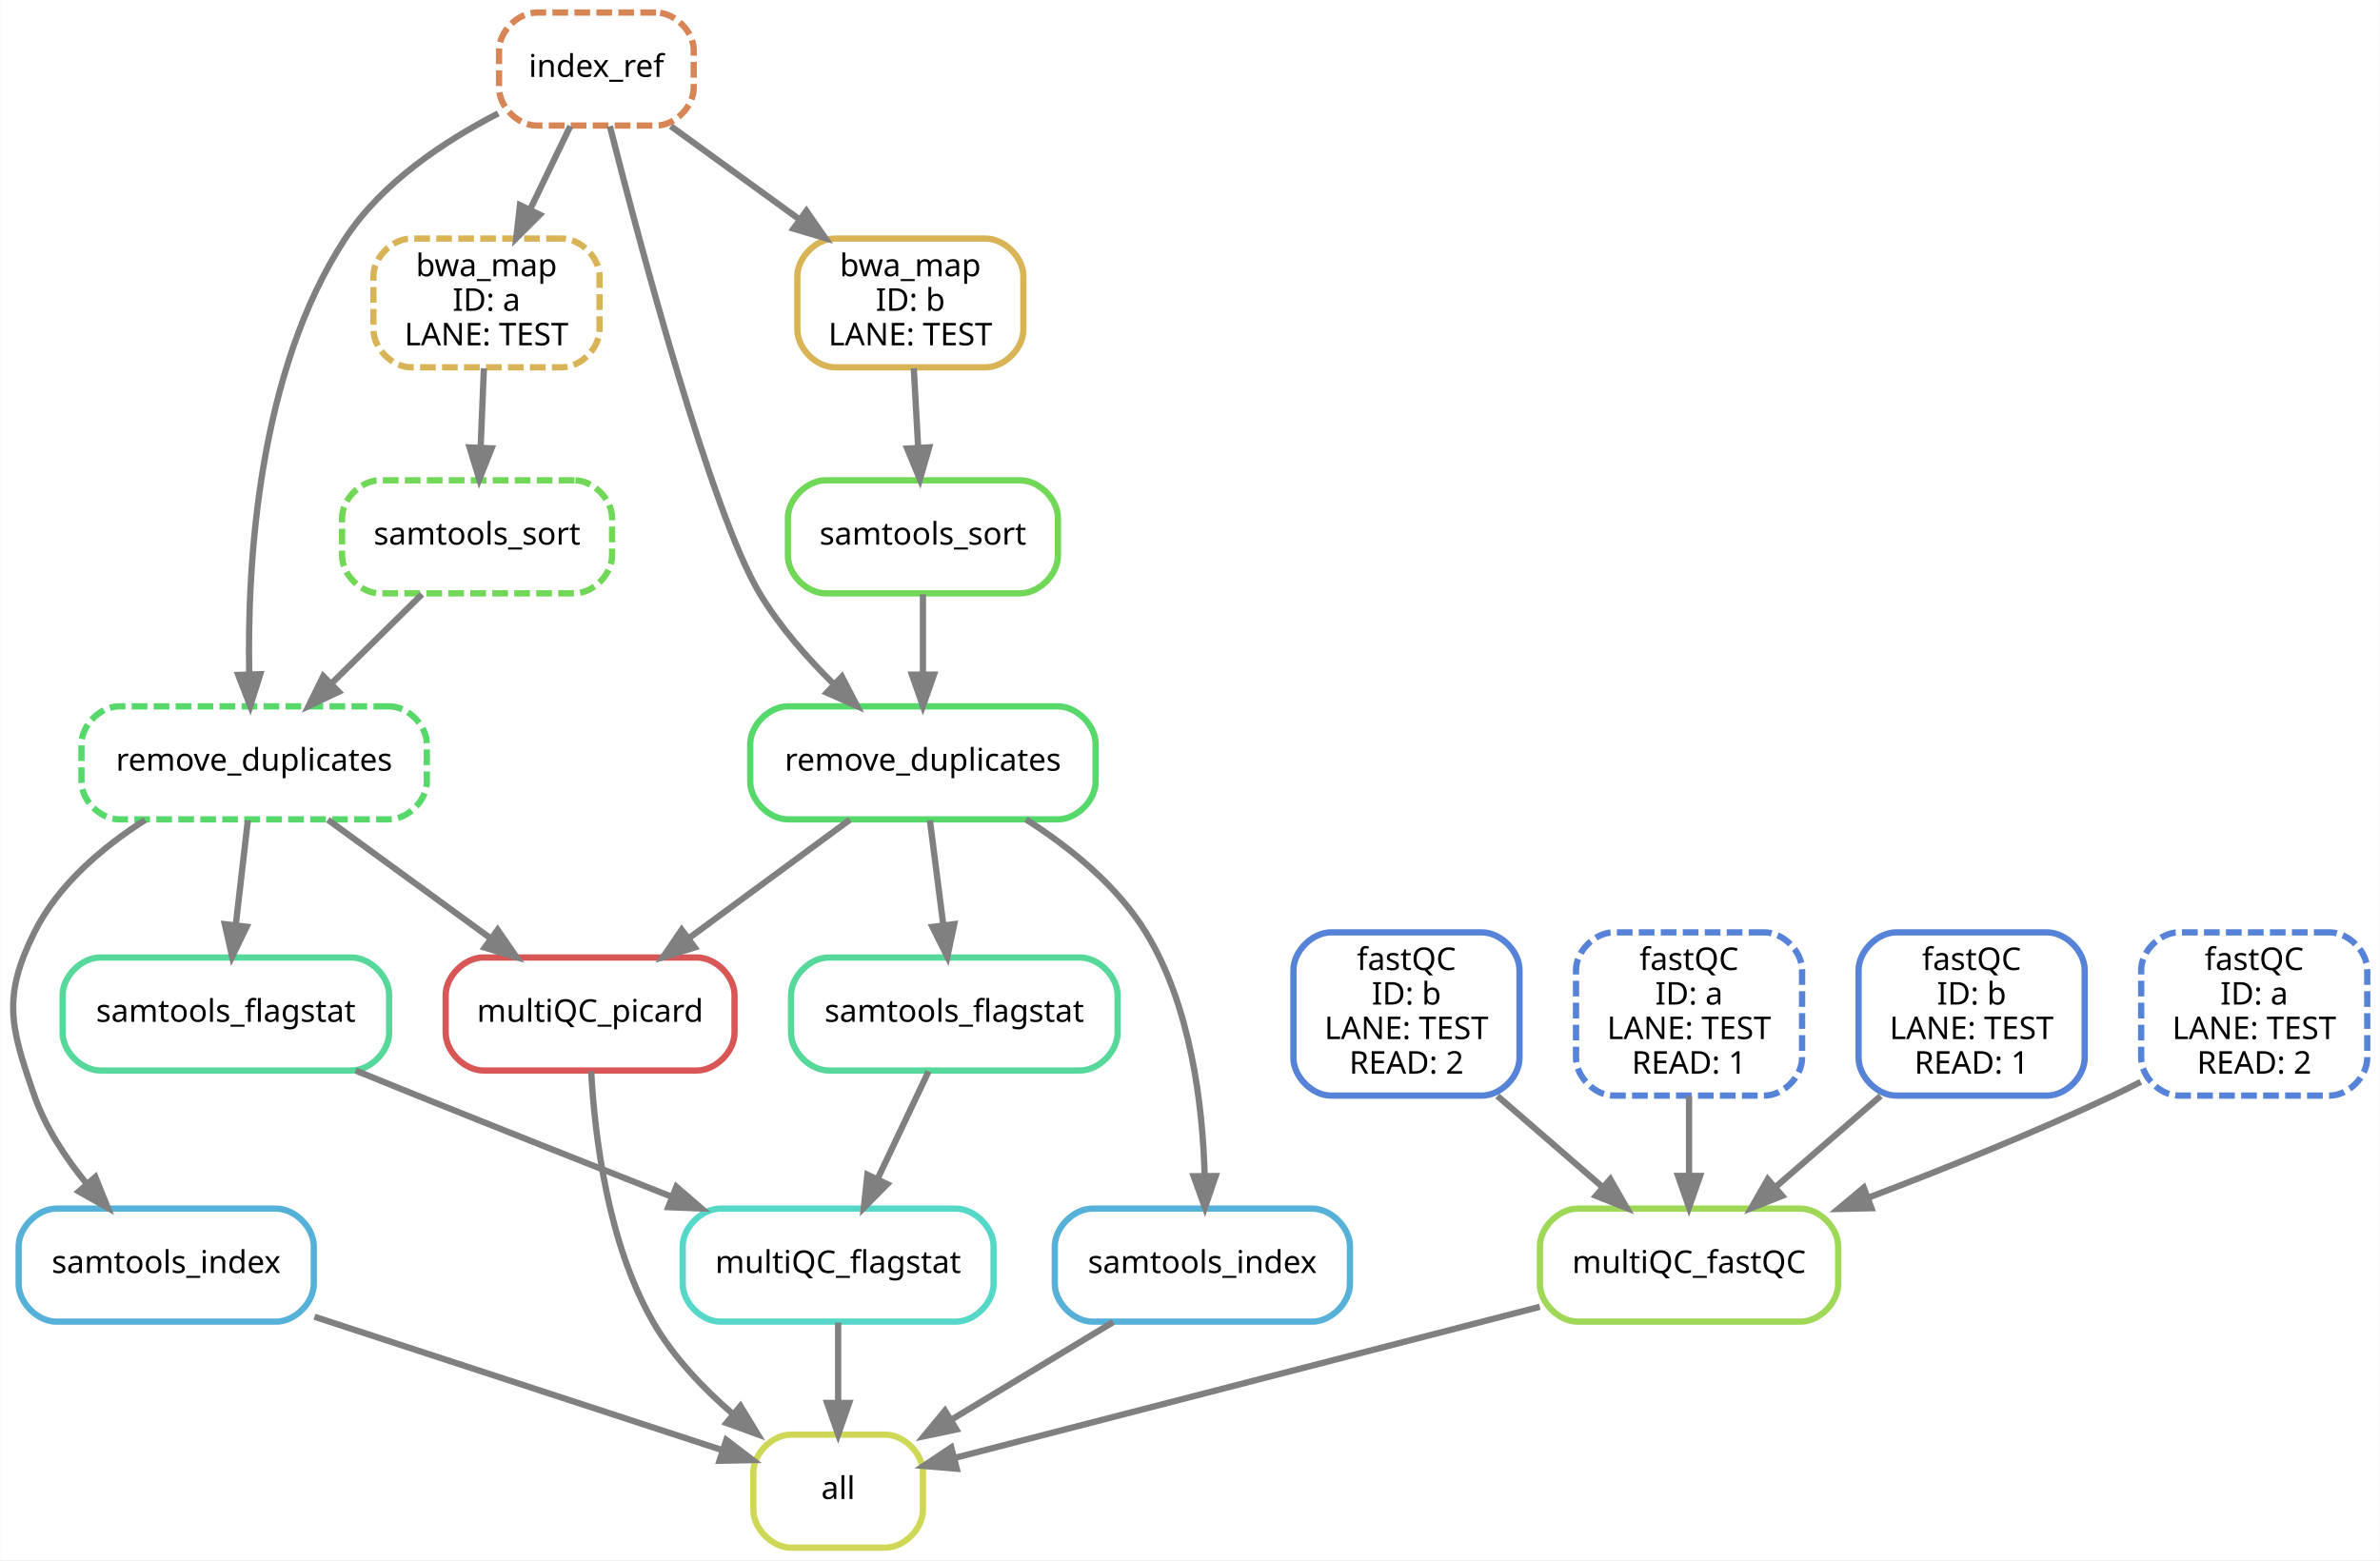
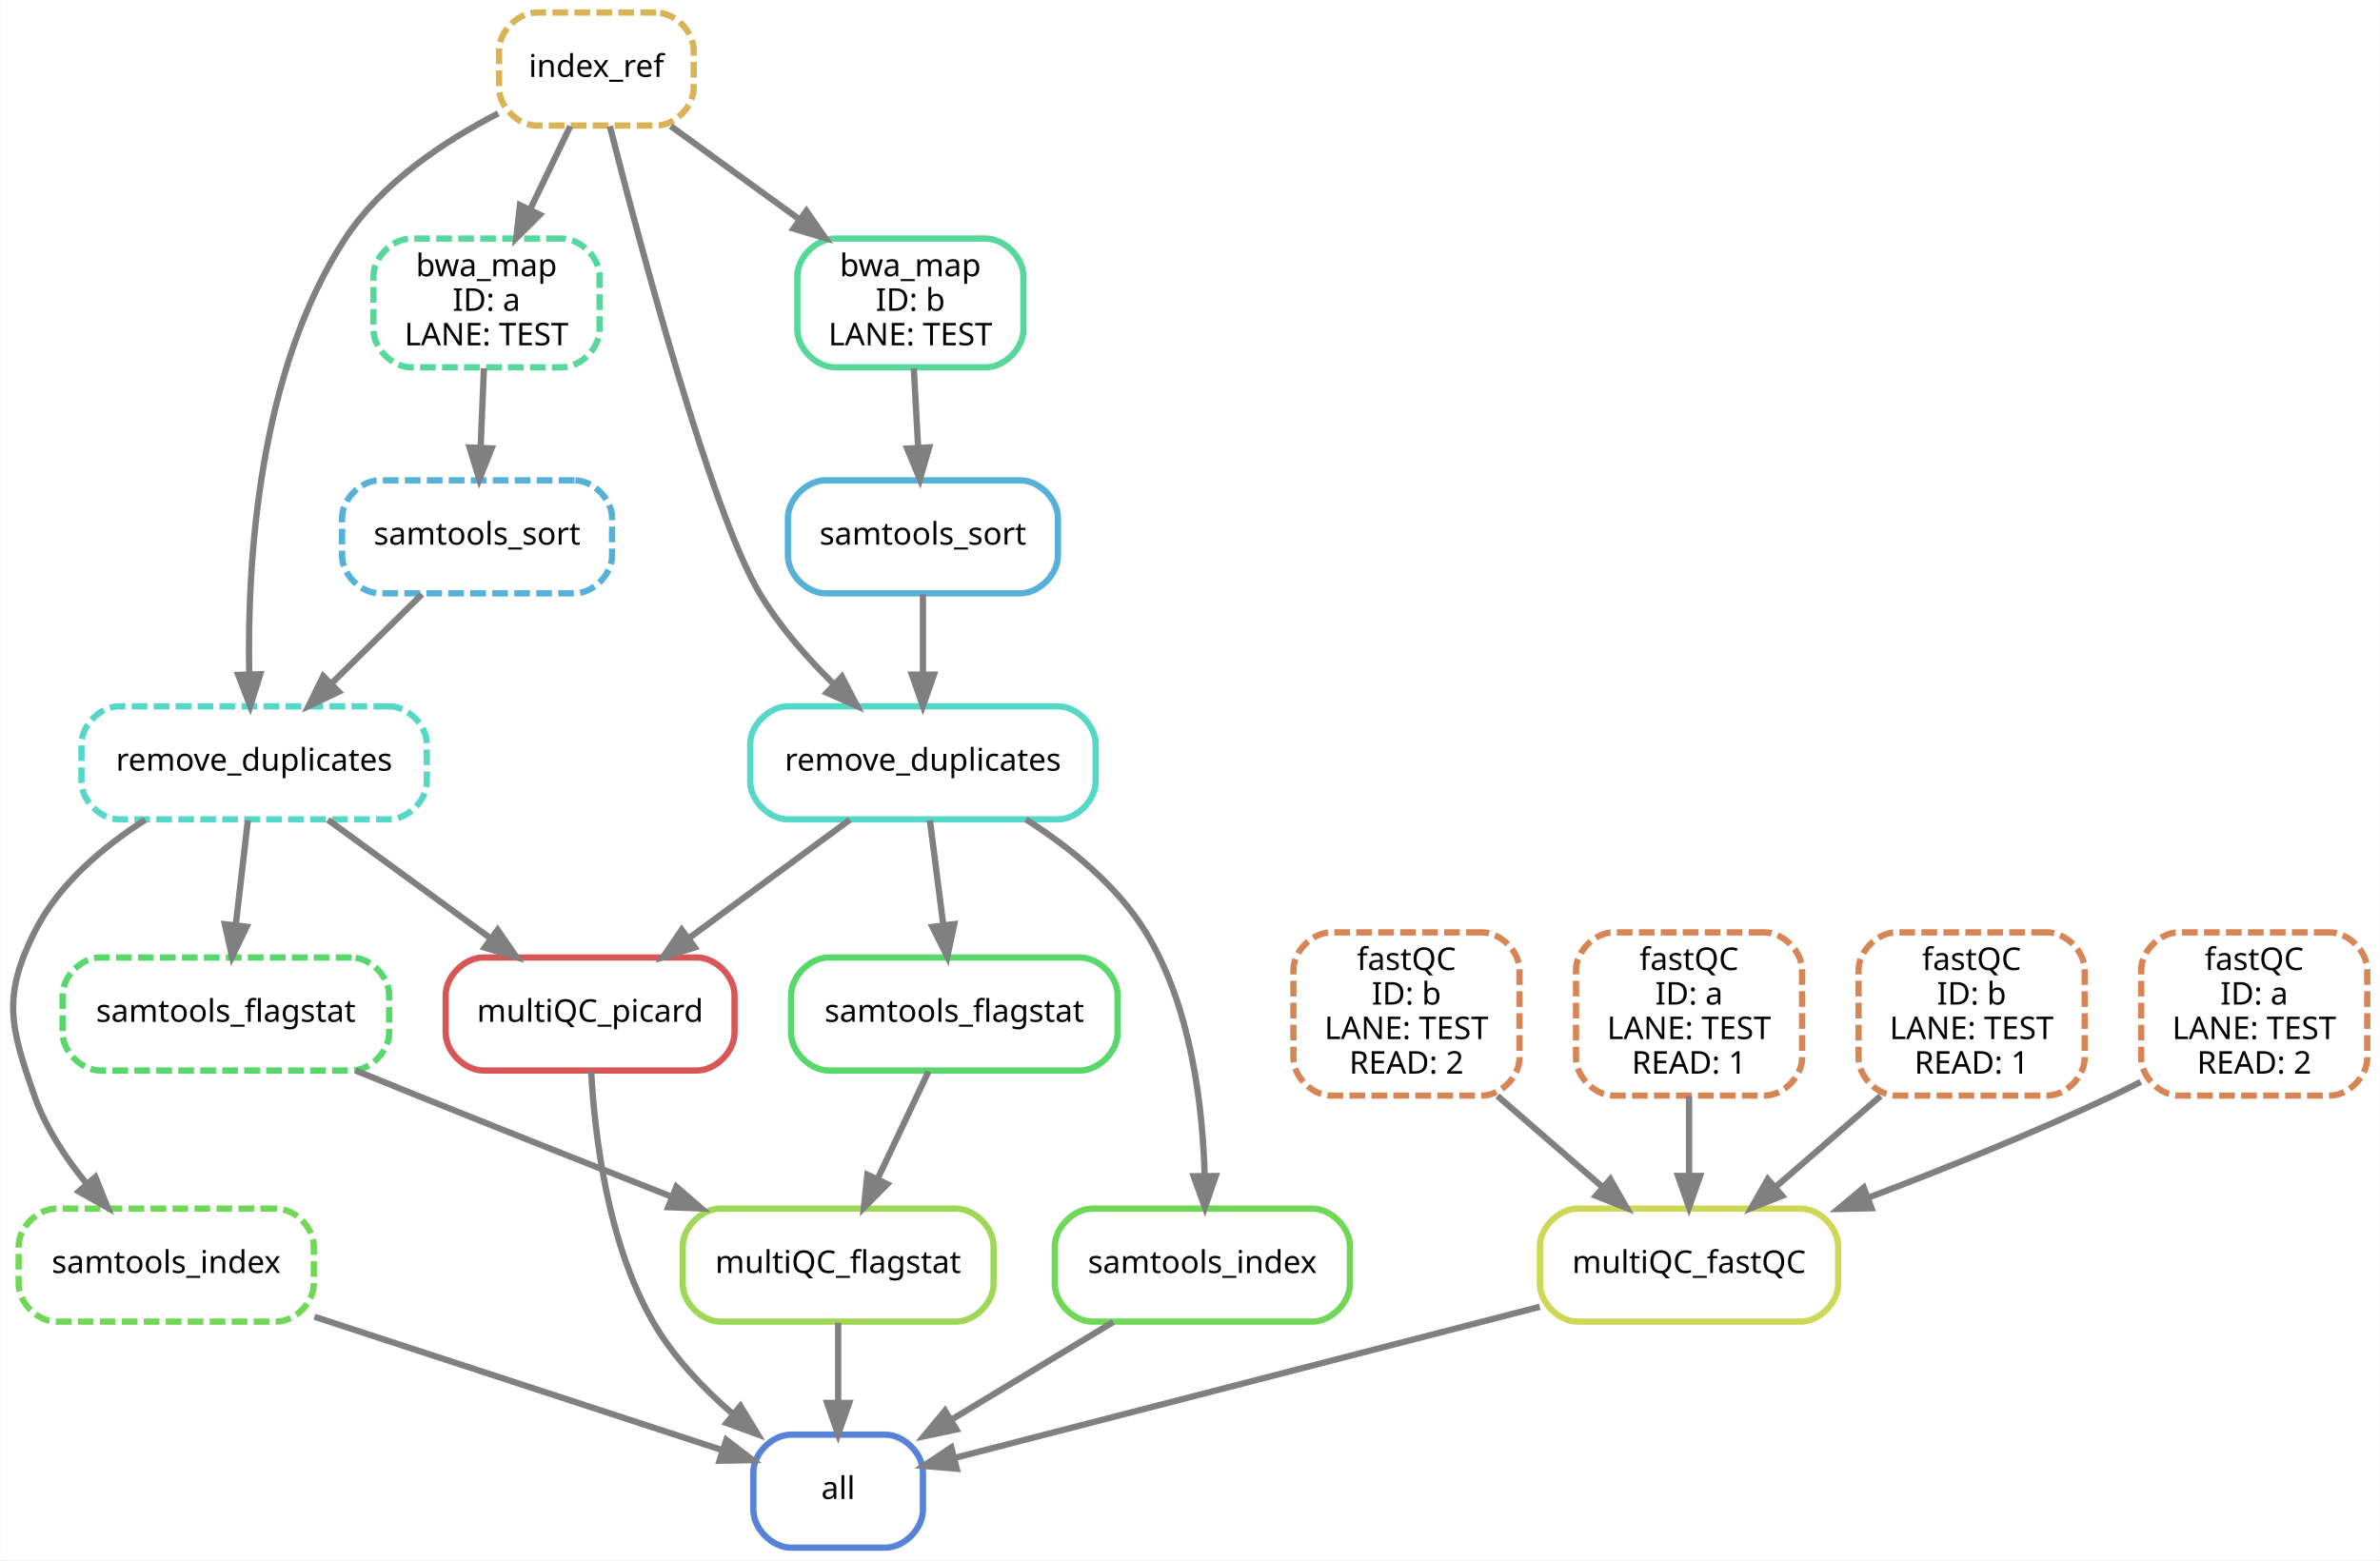
<svg xmlns="http://www.w3.org/2000/svg" width="758pt" height="497pt" viewBox="0.00 0.00 757.88 497.00">
  <g id="graph0" class="graph" transform="scale(1 1) rotate(0) translate(4 493)">
    <polygon fill="white" stroke="transparent" points="-4,4 -4,-493 753.88,-493 753.88,4 -4,4" />
    <g id="node1" class="node">
-       <path fill="none" stroke="#ced856" stroke-width="2" d="M277.88,-36C277.88,-36 247.88,-36 247.88,-36 241.88,-36 235.88,-30 235.88,-24 235.88,-24 235.88,-12 235.88,-12 235.88,-6 241.88,0 247.88,0 247.88,0 277.88,0 277.88,0 283.88,0 289.88,-6 289.88,-12 289.88,-12 289.88,-24 289.88,-24 289.88,-30 283.88,-36 277.88,-36" />
+       <path fill="none" stroke="#5682d8" stroke-width="2" d="M277.88,-36C277.88,-36 247.88,-36 247.88,-36 241.88,-36 235.88,-30 235.88,-24 235.88,-24 235.88,-12 235.88,-12 235.88,-6 241.88,0 247.88,0 247.88,0 277.88,0 277.88,0 283.88,0 289.88,-6 289.88,-12 289.88,-12 289.88,-24 289.88,-24 289.88,-30 283.88,-36 277.88,-36" />
      <text text-anchor="middle" x="262.88" y="-15.5" font-family="sans" font-size="10.00">all</text>
    </g>
    <g id="node2" class="node">
-       <path fill="none" stroke="#56b1d8" stroke-width="2" d="M83.88,-108C83.88,-108 13.88,-108 13.88,-108 7.88,-108 1.88,-102 1.88,-96 1.88,-96 1.88,-84 1.88,-84 1.88,-78 7.88,-72 13.88,-72 13.88,-72 83.88,-72 83.88,-72 89.88,-72 95.88,-78 95.88,-84 95.88,-84 95.88,-96 95.88,-96 95.88,-102 89.88,-108 83.88,-108" />
+       <path fill="none" stroke="#70d856" stroke-width="2" stroke-dasharray="5,2" d="M83.88,-108C83.88,-108 13.88,-108 13.88,-108 7.88,-108 1.88,-102 1.88,-96 1.88,-96 1.88,-84 1.88,-84 1.88,-78 7.88,-72 13.88,-72 13.88,-72 83.88,-72 83.88,-72 89.88,-72 95.88,-78 95.88,-84 95.88,-84 95.88,-96 95.88,-96 95.88,-102 89.88,-108 83.88,-108" />
      <text text-anchor="middle" x="48.88" y="-87.5" font-family="sans" font-size="10.00">samtools_index</text>
    </g>
    <g id="edge1" class="edge">
      <path fill="none" stroke="grey" stroke-width="2" d="M96.1,-73.55C135.26,-60.74 190.13,-42.79 226.08,-31.04" />
      <polygon fill="grey" stroke="grey" stroke-width="2" points="227.27,-34.33 235.69,-27.89 225.1,-27.68 227.27,-34.33" />
    </g>
    <g id="node3" class="node">
-       <path fill="none" stroke="#56b1d8" stroke-width="2" d="M413.88,-108C413.88,-108 343.88,-108 343.88,-108 337.88,-108 331.88,-102 331.88,-96 331.88,-96 331.88,-84 331.88,-84 331.88,-78 337.88,-72 343.88,-72 343.88,-72 413.88,-72 413.88,-72 419.88,-72 425.88,-78 425.88,-84 425.88,-84 425.88,-96 425.88,-96 425.88,-102 419.88,-108 413.88,-108" />
+       <path fill="none" stroke="#70d856" stroke-width="2" d="M413.88,-108C413.88,-108 343.88,-108 343.88,-108 337.88,-108 331.88,-102 331.88,-96 331.88,-96 331.88,-84 331.88,-84 331.88,-78 337.88,-72 343.88,-72 343.88,-72 413.88,-72 413.88,-72 419.88,-72 425.88,-78 425.88,-84 425.88,-84 425.88,-96 425.88,-96 425.88,-102 419.88,-108 413.88,-108" />
      <text text-anchor="middle" x="378.88" y="-87.5" font-family="sans" font-size="10.00">samtools_index</text>
    </g>
    <g id="edge2" class="edge">
      <path fill="none" stroke="grey" stroke-width="2" d="M350.5,-71.88C334.99,-62.52 315.62,-50.83 299.04,-40.83" />
      <polygon fill="grey" stroke="grey" stroke-width="2" points="300.53,-37.64 290.16,-35.47 296.91,-43.63 300.53,-37.64" />
    </g>
    <g id="node4" class="node">
-       <path fill="none" stroke="#9fd856" stroke-width="2" d="M569.38,-108C569.38,-108 498.38,-108 498.38,-108 492.38,-108 486.38,-102 486.38,-96 486.38,-96 486.38,-84 486.38,-84 486.38,-78 492.38,-72 498.38,-72 498.38,-72 569.38,-72 569.38,-72 575.38,-72 581.38,-78 581.38,-84 581.38,-84 581.38,-96 581.38,-96 581.38,-102 575.38,-108 569.38,-108" />
+       <path fill="none" stroke="#ced856" stroke-width="2" d="M569.38,-108C569.38,-108 498.38,-108 498.38,-108 492.38,-108 486.38,-102 486.38,-96 486.38,-96 486.38,-84 486.38,-84 486.38,-78 492.38,-72 498.38,-72 498.38,-72 569.38,-72 569.38,-72 575.38,-72 581.38,-78 581.38,-84 581.38,-84 581.38,-96 581.38,-96 581.38,-102 575.38,-108 569.38,-108" />
      <text text-anchor="middle" x="533.88" y="-87.5" font-family="sans" font-size="10.00">multiQC_fastQC</text>
    </g>
    <g id="edge3" class="edge">
      <path fill="none" stroke="grey" stroke-width="2" d="M486.36,-76.73C433.22,-63 348.26,-41.05 299.84,-28.55" />
      <polygon fill="grey" stroke="grey" stroke-width="2" points="300.65,-25.14 290.09,-26.03 298.9,-31.92 300.65,-25.14" />
    </g>
    <g id="node5" class="node">
      <path fill="none" stroke="#d85656" stroke-width="2" d="M217.88,-188C217.88,-188 149.88,-188 149.88,-188 143.88,-188 137.88,-182 137.88,-176 137.88,-176 137.88,-164 137.88,-164 137.88,-158 143.88,-152 149.88,-152 149.88,-152 217.88,-152 217.88,-152 223.88,-152 229.88,-158 229.88,-164 229.88,-164 229.88,-176 229.88,-176 229.88,-182 223.88,-188 217.88,-188" />
      <text text-anchor="middle" x="183.88" y="-167.5" font-family="sans" font-size="10.00">multiQC_picard</text>
    </g>
    <g id="edge4" class="edge">
      <path fill="none" stroke="grey" stroke-width="2" d="M184.22,-151.74C185.33,-131.4 189.41,-97.2 203.88,-72 210.25,-60.9 219.77,-50.87 229.32,-42.6" />
      <polygon fill="grey" stroke="grey" stroke-width="2" points="231.76,-45.13 237.28,-36.08 227.33,-39.71 231.76,-45.13" />
    </g>
    <g id="node6" class="node">
-       <path fill="none" stroke="#56d8c9" stroke-width="2" d="M300.38,-108C300.38,-108 225.38,-108 225.38,-108 219.38,-108 213.38,-102 213.38,-96 213.38,-96 213.38,-84 213.38,-84 213.38,-78 219.38,-72 225.38,-72 225.38,-72 300.38,-72 300.38,-72 306.38,-72 312.38,-78 312.38,-84 312.38,-84 312.38,-96 312.38,-96 312.38,-102 306.38,-108 300.38,-108" />
+       <path fill="none" stroke="#9fd856" stroke-width="2" d="M300.38,-108C300.38,-108 225.38,-108 225.38,-108 219.38,-108 213.38,-102 213.38,-96 213.38,-96 213.38,-84 213.38,-84 213.38,-78 219.38,-72 225.38,-72 225.38,-72 300.38,-72 300.38,-72 306.38,-72 312.38,-78 312.38,-84 312.38,-84 312.38,-96 312.38,-96 312.38,-102 306.38,-108 300.38,-108" />
      <text text-anchor="middle" x="262.88" y="-87.5" font-family="sans" font-size="10.00">multiQC_flagstat</text>
    </g>
    <g id="edge5" class="edge">
      <path fill="none" stroke="grey" stroke-width="2" d="M262.88,-71.7C262.88,-63.98 262.88,-54.71 262.88,-46.11" />
      <polygon fill="grey" stroke="grey" stroke-width="2" points="266.38,-46.1 262.88,-36.1 259.38,-46.1 266.38,-46.1" />
    </g>
    <g id="node7" class="node">
-       <path fill="none" stroke="#56d86b" stroke-width="2" stroke-dasharray="5,2" d="M119.88,-268C119.88,-268 33.88,-268 33.88,-268 27.88,-268 21.88,-262 21.88,-256 21.88,-256 21.88,-244 21.88,-244 21.88,-238 27.88,-232 33.88,-232 33.88,-232 119.88,-232 119.88,-232 125.88,-232 131.88,-238 131.88,-244 131.88,-244 131.88,-256 131.88,-256 131.88,-262 125.88,-268 119.88,-268" />
+       <path fill="none" stroke="#56d8c9" stroke-width="2" stroke-dasharray="5,2" d="M119.88,-268C119.88,-268 33.88,-268 33.88,-268 27.88,-268 21.88,-262 21.88,-256 21.88,-256 21.88,-244 21.88,-244 21.88,-238 27.88,-232 33.88,-232 33.88,-232 119.88,-232 119.88,-232 125.88,-232 131.88,-238 131.88,-244 131.88,-244 131.88,-256 131.88,-256 131.88,-262 125.88,-268 119.88,-268" />
      <text text-anchor="middle" x="76.88" y="-247.5" font-family="sans" font-size="10.00">remove_duplicates</text>
    </g>
    <g id="edge6" class="edge">
      <path fill="none" stroke="grey" stroke-width="2" d="M42.19,-231.83C28.57,-223.13 14.41,-211.15 6.88,-196 -3.41,-175.31 -0.72,-165.83 6.88,-144 10.41,-133.86 16.78,-124.19 23.51,-115.96" />
      <polygon fill="grey" stroke="grey" stroke-width="2" points="26.32,-118.07 30.27,-108.24 21.05,-113.46 26.32,-118.07" />
    </g>
    <g id="edge12" class="edge">
      <path fill="none" stroke="grey" stroke-width="2" d="M100.36,-231.88C115.55,-220.81 135.52,-206.25 152.12,-194.15" />
      <polygon fill="grey" stroke="grey" stroke-width="2" points="154.43,-196.8 160.45,-188.08 150.31,-191.14 154.43,-196.8" />
    </g>
    <g id="node13" class="node">
-       <path fill="none" stroke="#56d89a" stroke-width="2" d="M107.88,-188C107.88,-188 27.88,-188 27.88,-188 21.88,-188 15.88,-182 15.88,-176 15.88,-176 15.88,-164 15.88,-164 15.88,-158 21.88,-152 27.88,-152 27.88,-152 107.88,-152 107.88,-152 113.88,-152 119.88,-158 119.88,-164 119.88,-164 119.88,-176 119.88,-176 119.88,-182 113.88,-188 107.88,-188" />
+       <path fill="none" stroke="#56d86b" stroke-width="2" stroke-dasharray="5,2" d="M107.88,-188C107.88,-188 27.88,-188 27.88,-188 21.88,-188 15.88,-182 15.88,-176 15.88,-176 15.88,-164 15.88,-164 15.88,-158 21.88,-152 27.88,-152 27.88,-152 107.88,-152 107.88,-152 113.88,-152 119.88,-158 119.88,-164 119.88,-164 119.88,-176 119.88,-176 119.88,-182 113.88,-188 107.88,-188" />
      <text text-anchor="middle" x="67.88" y="-167.5" font-family="sans" font-size="10.00">samtools_flagstat</text>
    </g>
    <g id="edge20" class="edge">
      <path fill="none" stroke="grey" stroke-width="2" d="M74.88,-231.69C73.75,-221.89 72.31,-209.42 71.03,-198.33" />
      <polygon fill="grey" stroke="grey" stroke-width="2" points="74.49,-197.8 69.87,-188.26 67.54,-198.6 74.49,-197.8" />
    </g>
    <g id="node8" class="node">
-       <path fill="none" stroke="#56d86b" stroke-width="2" d="M332.88,-268C332.88,-268 246.88,-268 246.88,-268 240.88,-268 234.88,-262 234.88,-256 234.88,-256 234.88,-244 234.88,-244 234.88,-238 240.88,-232 246.88,-232 246.88,-232 332.88,-232 332.88,-232 338.88,-232 344.88,-238 344.88,-244 344.88,-244 344.88,-256 344.88,-256 344.88,-262 338.88,-268 332.88,-268" />
+       <path fill="none" stroke="#56d8c9" stroke-width="2" d="M332.88,-268C332.88,-268 246.88,-268 246.88,-268 240.88,-268 234.88,-262 234.88,-256 234.88,-256 234.88,-244 234.88,-244 234.88,-238 240.88,-232 246.88,-232 246.88,-232 332.88,-232 332.88,-232 338.88,-232 344.88,-238 344.88,-244 344.88,-244 344.88,-256 344.88,-256 344.88,-262 338.88,-268 332.88,-268" />
      <text text-anchor="middle" x="289.88" y="-247.5" font-family="sans" font-size="10.00">remove_duplicates</text>
    </g>
    <g id="edge7" class="edge">
      <path fill="none" stroke="grey" stroke-width="2" d="M322.72,-231.97C336.63,-223.1 351.72,-210.95 360.88,-196 375.24,-172.55 378.99,-140.93 379.61,-118.53" />
      <polygon fill="grey" stroke="grey" stroke-width="2" points="383.11,-118.38 379.7,-108.35 376.11,-118.32 383.11,-118.38" />
    </g>
    <g id="edge13" class="edge">
      <path fill="none" stroke="grey" stroke-width="2" d="M266.61,-231.88C251.56,-220.81 231.78,-206.25 215.34,-194.15" />
      <polygon fill="grey" stroke="grey" stroke-width="2" points="217.21,-191.19 207.08,-188.08 213.06,-196.82 217.21,-191.19" />
    </g>
    <g id="node14" class="node">
-       <path fill="none" stroke="#56d89a" stroke-width="2" d="M339.88,-188C339.88,-188 259.88,-188 259.88,-188 253.88,-188 247.88,-182 247.88,-176 247.88,-176 247.88,-164 247.88,-164 247.88,-158 253.88,-152 259.88,-152 259.88,-152 339.88,-152 339.88,-152 345.88,-152 351.88,-158 351.88,-164 351.88,-164 351.88,-176 351.88,-176 351.88,-182 345.88,-188 339.88,-188" />
+       <path fill="none" stroke="#56d86b" stroke-width="2" d="M339.88,-188C339.88,-188 259.88,-188 259.88,-188 253.88,-188 247.88,-182 247.88,-176 247.88,-176 247.88,-164 247.88,-164 247.88,-158 253.88,-152 259.88,-152 259.88,-152 339.88,-152 339.88,-152 345.88,-152 351.88,-158 351.88,-164 351.88,-164 351.88,-176 351.88,-176 351.88,-182 345.88,-188 339.88,-188" />
      <text text-anchor="middle" x="299.88" y="-167.5" font-family="sans" font-size="10.00">samtools_flagstat</text>
    </g>
    <g id="edge21" class="edge">
      <path fill="none" stroke="grey" stroke-width="2" d="M292.1,-231.69C293.35,-221.89 294.95,-209.42 296.37,-198.33" />
      <polygon fill="grey" stroke="grey" stroke-width="2" points="299.86,-198.63 297.66,-188.26 292.92,-197.74 299.86,-198.63" />
    </g>
    <g id="node9" class="node">
-       <path fill="none" stroke="#5682d8" stroke-width="2" stroke-dasharray="5,2" d="M557.88,-196C557.88,-196 509.88,-196 509.88,-196 503.88,-196 497.88,-190 497.88,-184 497.88,-184 497.88,-156 497.88,-156 497.88,-150 503.88,-144 509.88,-144 509.88,-144 557.88,-144 557.88,-144 563.88,-144 569.88,-150 569.88,-156 569.88,-156 569.88,-184 569.88,-184 569.88,-190 563.88,-196 557.88,-196" />
+       <path fill="none" stroke="#d88556" stroke-width="2" stroke-dasharray="5,2" d="M557.88,-196C557.88,-196 509.88,-196 509.88,-196 503.88,-196 497.88,-190 497.88,-184 497.88,-184 497.88,-156 497.88,-156 497.88,-150 503.88,-144 509.88,-144 509.88,-144 557.88,-144 557.88,-144 563.88,-144 569.88,-150 569.88,-156 569.88,-156 569.88,-184 569.88,-184 569.88,-190 563.88,-196 557.88,-196" />
      <text text-anchor="middle" x="533.88" y="-184" font-family="sans" font-size="10.00">fastQC</text>
      <text text-anchor="middle" x="533.88" y="-173" font-family="sans" font-size="10.00">ID: a</text>
      <text text-anchor="middle" x="533.88" y="-162" font-family="sans" font-size="10.00">LANE: TEST</text>
      <text text-anchor="middle" x="533.88" y="-151" font-family="sans" font-size="10.00">READ: 1</text>
    </g>
    <g id="edge8" class="edge">
      <path fill="none" stroke="grey" stroke-width="2" d="M533.88,-143.89C533.88,-135.84 533.88,-126.88 533.88,-118.66" />
      <polygon fill="grey" stroke="grey" stroke-width="2" points="537.38,-118.41 533.88,-108.41 530.38,-118.41 537.38,-118.41" />
    </g>
    <g id="node10" class="node">
-       <path fill="none" stroke="#5682d8" stroke-width="2" d="M647.88,-196C647.88,-196 599.88,-196 599.88,-196 593.88,-196 587.88,-190 587.88,-184 587.88,-184 587.88,-156 587.88,-156 587.88,-150 593.88,-144 599.88,-144 599.88,-144 647.88,-144 647.88,-144 653.88,-144 659.88,-150 659.88,-156 659.88,-156 659.88,-184 659.88,-184 659.88,-190 653.88,-196 647.88,-196" />
+       <path fill="none" stroke="#d88556" stroke-width="2" stroke-dasharray="5,2" d="M647.88,-196C647.88,-196 599.88,-196 599.88,-196 593.88,-196 587.88,-190 587.88,-184 587.88,-184 587.88,-156 587.88,-156 587.88,-150 593.88,-144 599.88,-144 599.88,-144 647.88,-144 647.88,-144 653.88,-144 659.88,-150 659.88,-156 659.88,-156 659.88,-184 659.88,-184 659.88,-190 653.88,-196 647.88,-196" />
      <text text-anchor="middle" x="623.88" y="-184" font-family="sans" font-size="10.00">fastQC</text>
      <text text-anchor="middle" x="623.88" y="-173" font-family="sans" font-size="10.00">ID: b</text>
      <text text-anchor="middle" x="623.88" y="-162" font-family="sans" font-size="10.00">LANE: TEST</text>
      <text text-anchor="middle" x="623.88" y="-151" font-family="sans" font-size="10.00">READ: 1</text>
    </g>
    <g id="edge9" class="edge">
      <path fill="none" stroke="grey" stroke-width="2" d="M594.9,-143.89C584.18,-134.59 572.05,-124.08 561.45,-114.9" />
      <polygon fill="grey" stroke="grey" stroke-width="2" points="563.54,-112.07 553.69,-108.17 558.95,-117.36 563.54,-112.07" />
    </g>
    <g id="node11" class="node">
-       <path fill="none" stroke="#5682d8" stroke-width="2" stroke-dasharray="5,2" d="M737.88,-196C737.88,-196 689.88,-196 689.88,-196 683.88,-196 677.88,-190 677.88,-184 677.88,-184 677.88,-156 677.88,-156 677.88,-150 683.88,-144 689.88,-144 689.88,-144 737.88,-144 737.88,-144 743.88,-144 749.88,-150 749.88,-156 749.88,-156 749.88,-184 749.88,-184 749.88,-190 743.88,-196 737.88,-196" />
+       <path fill="none" stroke="#d88556" stroke-width="2" stroke-dasharray="5,2" d="M737.88,-196C737.88,-196 689.88,-196 689.88,-196 683.88,-196 677.88,-190 677.88,-184 677.88,-184 677.88,-156 677.88,-156 677.88,-150 683.88,-144 689.88,-144 689.88,-144 737.88,-144 737.88,-144 743.88,-144 749.88,-150 749.88,-156 749.88,-156 749.88,-184 749.88,-184 749.88,-190 743.88,-196 737.88,-196" />
      <text text-anchor="middle" x="713.88" y="-184" font-family="sans" font-size="10.00">fastQC</text>
      <text text-anchor="middle" x="713.88" y="-173" font-family="sans" font-size="10.00">ID: a</text>
      <text text-anchor="middle" x="713.88" y="-162" font-family="sans" font-size="10.00">LANE: TEST</text>
      <text text-anchor="middle" x="713.88" y="-151" font-family="sans" font-size="10.00">READ: 2</text>
    </g>
    <g id="edge10" class="edge">
      <path fill="none" stroke="grey" stroke-width="2" d="M677.74,-148.38C674.77,-146.85 671.79,-145.37 668.88,-144 643.74,-132.15 615.19,-120.67 590.84,-111.44" />
      <polygon fill="grey" stroke="grey" stroke-width="2" points="591.98,-108.13 581.39,-107.89 589.52,-114.68 591.98,-108.13" />
    </g>
    <g id="node12" class="node">
-       <path fill="none" stroke="#5682d8" stroke-width="2" d="M467.88,-196C467.88,-196 419.88,-196 419.88,-196 413.88,-196 407.88,-190 407.88,-184 407.88,-184 407.88,-156 407.88,-156 407.88,-150 413.88,-144 419.88,-144 419.88,-144 467.88,-144 467.88,-144 473.88,-144 479.88,-150 479.88,-156 479.88,-156 479.88,-184 479.88,-184 479.88,-190 473.88,-196 467.88,-196" />
+       <path fill="none" stroke="#d88556" stroke-width="2" stroke-dasharray="5,2" d="M467.88,-196C467.88,-196 419.88,-196 419.88,-196 413.88,-196 407.88,-190 407.88,-184 407.88,-184 407.88,-156 407.88,-156 407.88,-150 413.88,-144 419.88,-144 419.88,-144 467.88,-144 467.88,-144 473.88,-144 479.88,-150 479.88,-156 479.88,-156 479.88,-184 479.88,-184 479.88,-190 473.88,-196 467.88,-196" />
      <text text-anchor="middle" x="443.88" y="-184" font-family="sans" font-size="10.00">fastQC</text>
      <text text-anchor="middle" x="443.88" y="-173" font-family="sans" font-size="10.00">ID: b</text>
      <text text-anchor="middle" x="443.88" y="-162" font-family="sans" font-size="10.00">LANE: TEST</text>
      <text text-anchor="middle" x="443.88" y="-151" font-family="sans" font-size="10.00">READ: 2</text>
    </g>
    <g id="edge11" class="edge">
      <path fill="none" stroke="grey" stroke-width="2" d="M472.85,-143.89C483.58,-134.59 495.7,-124.08 506.3,-114.9" />
      <polygon fill="grey" stroke="grey" stroke-width="2" points="508.8,-117.36 514.06,-108.17 504.22,-112.07 508.8,-117.36" />
    </g>
    <g id="edge14" class="edge">
      <path fill="none" stroke="grey" stroke-width="2" d="M109.19,-151.99C115.77,-149.3 122.51,-146.56 128.88,-144 155.51,-133.28 185.19,-121.52 209.84,-111.8" />
      <polygon fill="grey" stroke="grey" stroke-width="2" points="211.35,-114.97 219.37,-108.05 208.78,-108.46 211.35,-114.97" />
    </g>
    <g id="edge15" class="edge">
      <path fill="none" stroke="grey" stroke-width="2" d="M291.66,-151.69C286.87,-141.59 280.73,-128.65 275.36,-117.31" />
      <polygon fill="grey" stroke="grey" stroke-width="2" points="278.51,-115.8 271.06,-108.26 272.19,-118.8 278.51,-115.8" />
    </g>
    <g id="node15" class="node">
-       <path fill="none" stroke="#d88556" stroke-width="2" stroke-dasharray="5,2" d="M204.88,-489C204.88,-489 166.88,-489 166.88,-489 160.88,-489 154.88,-483 154.88,-477 154.88,-477 154.88,-465 154.88,-465 154.88,-459 160.88,-453 166.88,-453 166.88,-453 204.88,-453 204.88,-453 210.88,-453 216.88,-459 216.88,-465 216.88,-465 216.88,-477 216.88,-477 216.88,-483 210.88,-489 204.88,-489" />
+       <path fill="none" stroke="#d8b456" stroke-width="2" stroke-dasharray="5,2" d="M204.88,-489C204.88,-489 166.88,-489 166.88,-489 160.88,-489 154.88,-483 154.88,-477 154.88,-477 154.88,-465 154.88,-465 154.88,-459 160.88,-453 166.88,-453 166.88,-453 204.88,-453 204.88,-453 210.88,-453 216.88,-459 216.88,-465 216.88,-465 216.88,-477 216.88,-477 216.88,-483 210.88,-489 204.88,-489" />
      <text text-anchor="middle" x="185.88" y="-468.5" font-family="sans" font-size="10.00">index_ref</text>
    </g>
    <g id="edge16" class="edge">
      <path fill="none" stroke="grey" stroke-width="2" d="M154.63,-456.88C137.55,-448.1 117.55,-434.85 105.88,-417 78.13,-374.58 74.66,-313.55 75.31,-278.53" />
      <polygon fill="grey" stroke="grey" stroke-width="2" points="78.82,-278.23 75.64,-268.12 71.82,-278.01 78.82,-278.23" />
    </g>
    <g id="edge18" class="edge">
      <path fill="none" stroke="grey" stroke-width="2" d="M190.17,-452.81C199.58,-415.79 222.43,-329.78 237.88,-304 244.18,-293.48 252.98,-283.46 261.55,-275.02" />
      <polygon fill="grey" stroke="grey" stroke-width="2" points="264.08,-277.45 268.95,-268.04 259.27,-272.35 264.08,-277.45" />
    </g>
    <g id="node18" class="node">
-       <path fill="none" stroke="#d8b456" stroke-width="2" stroke-dasharray="5,2" d="M174.88,-417C174.88,-417 126.88,-417 126.88,-417 120.88,-417 114.88,-411 114.88,-405 114.88,-405 114.88,-388 114.88,-388 114.88,-382 120.88,-376 126.88,-376 126.88,-376 174.88,-376 174.88,-376 180.88,-376 186.88,-382 186.88,-388 186.88,-388 186.88,-405 186.88,-405 186.88,-411 180.88,-417 174.88,-417" />
+       <path fill="none" stroke="#56d89a" stroke-width="2" stroke-dasharray="5,2" d="M174.88,-417C174.88,-417 126.88,-417 126.88,-417 120.88,-417 114.88,-411 114.88,-405 114.88,-405 114.88,-388 114.88,-388 114.88,-382 120.88,-376 126.88,-376 126.88,-376 174.88,-376 174.88,-376 180.88,-376 186.88,-382 186.88,-388 186.88,-388 186.88,-405 186.88,-405 186.88,-411 180.88,-417 174.88,-417" />
      <text text-anchor="middle" x="150.88" y="-405" font-family="sans" font-size="10.00">bwa_map</text>
      <text text-anchor="middle" x="150.88" y="-394" font-family="sans" font-size="10.00">ID: a</text>
      <text text-anchor="middle" x="150.88" y="-383" font-family="sans" font-size="10.00">LANE: TEST</text>
    </g>
    <g id="edge24" class="edge">
      <path fill="none" stroke="grey" stroke-width="2" d="M177.58,-452.82C173.74,-444.86 169.07,-435.19 164.72,-426.18" />
      <polygon fill="grey" stroke="grey" stroke-width="2" points="167.85,-424.6 160.35,-417.12 161.54,-427.65 167.85,-424.6" />
    </g>
    <g id="node19" class="node">
-       <path fill="none" stroke="#d8b456" stroke-width="2" d="M309.88,-417C309.88,-417 261.88,-417 261.88,-417 255.88,-417 249.88,-411 249.88,-405 249.88,-405 249.88,-388 249.88,-388 249.88,-382 255.88,-376 261.88,-376 261.88,-376 309.88,-376 309.88,-376 315.88,-376 321.88,-382 321.88,-388 321.88,-388 321.88,-405 321.88,-405 321.88,-411 315.88,-417 309.88,-417" />
+       <path fill="none" stroke="#56d89a" stroke-width="2" d="M309.88,-417C309.88,-417 261.88,-417 261.88,-417 255.88,-417 249.88,-411 249.88,-405 249.88,-405 249.88,-388 249.88,-388 249.88,-382 255.88,-376 261.88,-376 261.88,-376 309.88,-376 309.88,-376 315.88,-376 321.88,-382 321.88,-388 321.88,-388 321.88,-405 321.88,-405 321.88,-411 315.88,-417 309.88,-417" />
      <text text-anchor="middle" x="285.88" y="-405" font-family="sans" font-size="10.00">bwa_map</text>
      <text text-anchor="middle" x="285.88" y="-394" font-family="sans" font-size="10.00">ID: b</text>
      <text text-anchor="middle" x="285.88" y="-383" font-family="sans" font-size="10.00">LANE: TEST</text>
    </g>
    <g id="edge25" class="edge">
      <path fill="none" stroke="grey" stroke-width="2" d="M209.57,-452.82C221.82,-443.94 237.01,-432.93 250.6,-423.08" />
      <polygon fill="grey" stroke="grey" stroke-width="2" points="252.77,-425.82 258.81,-417.12 248.66,-420.16 252.77,-425.82" />
    </g>
    <g id="node16" class="node">
-       <path fill="none" stroke="#70d856" stroke-width="2" stroke-dasharray="5,2" d="M178.88,-340C178.88,-340 116.88,-340 116.88,-340 110.88,-340 104.88,-334 104.88,-328 104.88,-328 104.88,-316 104.88,-316 104.88,-310 110.88,-304 116.88,-304 116.88,-304 178.88,-304 178.88,-304 184.88,-304 190.88,-310 190.88,-316 190.88,-316 190.88,-328 190.88,-328 190.88,-334 184.88,-340 178.88,-340" />
+       <path fill="none" stroke="#56b1d8" stroke-width="2" stroke-dasharray="5,2" d="M178.88,-340C178.88,-340 116.88,-340 116.88,-340 110.88,-340 104.88,-334 104.88,-328 104.88,-328 104.88,-316 104.88,-316 104.88,-310 110.88,-304 116.88,-304 116.88,-304 178.88,-304 178.88,-304 184.88,-304 190.88,-310 190.88,-316 190.88,-316 190.88,-328 190.88,-328 190.88,-334 184.88,-340 178.88,-340" />
      <text text-anchor="middle" x="147.88" y="-319.5" font-family="sans" font-size="10.00">samtools_sort</text>
    </g>
    <g id="edge17" class="edge">
      <path fill="none" stroke="grey" stroke-width="2" d="M130.33,-303.7C121.64,-295.14 111.01,-284.66 101.53,-275.3" />
      <polygon fill="grey" stroke="grey" stroke-width="2" points="103.8,-272.63 94.22,-268.1 98.89,-277.62 103.8,-272.63" />
    </g>
    <g id="node17" class="node">
-       <path fill="none" stroke="#70d856" stroke-width="2" d="M320.88,-340C320.88,-340 258.88,-340 258.88,-340 252.88,-340 246.88,-334 246.88,-328 246.88,-328 246.88,-316 246.88,-316 246.88,-310 252.88,-304 258.88,-304 258.88,-304 320.88,-304 320.88,-304 326.88,-304 332.88,-310 332.88,-316 332.88,-316 332.88,-328 332.88,-328 332.88,-334 326.88,-340 320.88,-340" />
+       <path fill="none" stroke="#56b1d8" stroke-width="2" d="M320.88,-340C320.88,-340 258.88,-340 258.88,-340 252.88,-340 246.88,-334 246.88,-328 246.88,-328 246.88,-316 246.88,-316 246.88,-310 252.88,-304 258.88,-304 258.88,-304 320.88,-304 320.88,-304 326.88,-304 332.88,-310 332.88,-316 332.88,-316 332.88,-328 332.88,-328 332.88,-334 326.88,-340 320.88,-340" />
      <text text-anchor="middle" x="289.88" y="-319.5" font-family="sans" font-size="10.00">samtools_sort</text>
    </g>
    <g id="edge19" class="edge">
      <path fill="none" stroke="grey" stroke-width="2" d="M289.88,-303.7C289.88,-295.98 289.88,-286.71 289.88,-278.11" />
      <polygon fill="grey" stroke="grey" stroke-width="2" points="293.38,-278.1 289.88,-268.1 286.38,-278.1 293.38,-278.1" />
    </g>
    <g id="edge22" class="edge">
      <path fill="none" stroke="grey" stroke-width="2" d="M150.06,-375.69C149.73,-367.91 149.36,-358.84 149.01,-350.45" />
      <polygon fill="grey" stroke="grey" stroke-width="2" points="152.5,-350.17 148.59,-340.32 145.51,-350.46 152.5,-350.17" />
    </g>
    <g id="edge23" class="edge">
      <path fill="none" stroke="grey" stroke-width="2" d="M286.97,-375.69C287.4,-367.91 287.9,-358.84 288.36,-350.45" />
      <polygon fill="grey" stroke="grey" stroke-width="2" points="291.86,-350.5 288.92,-340.32 284.87,-350.11 291.86,-350.5" />
    </g>
  </g>
</svg>
